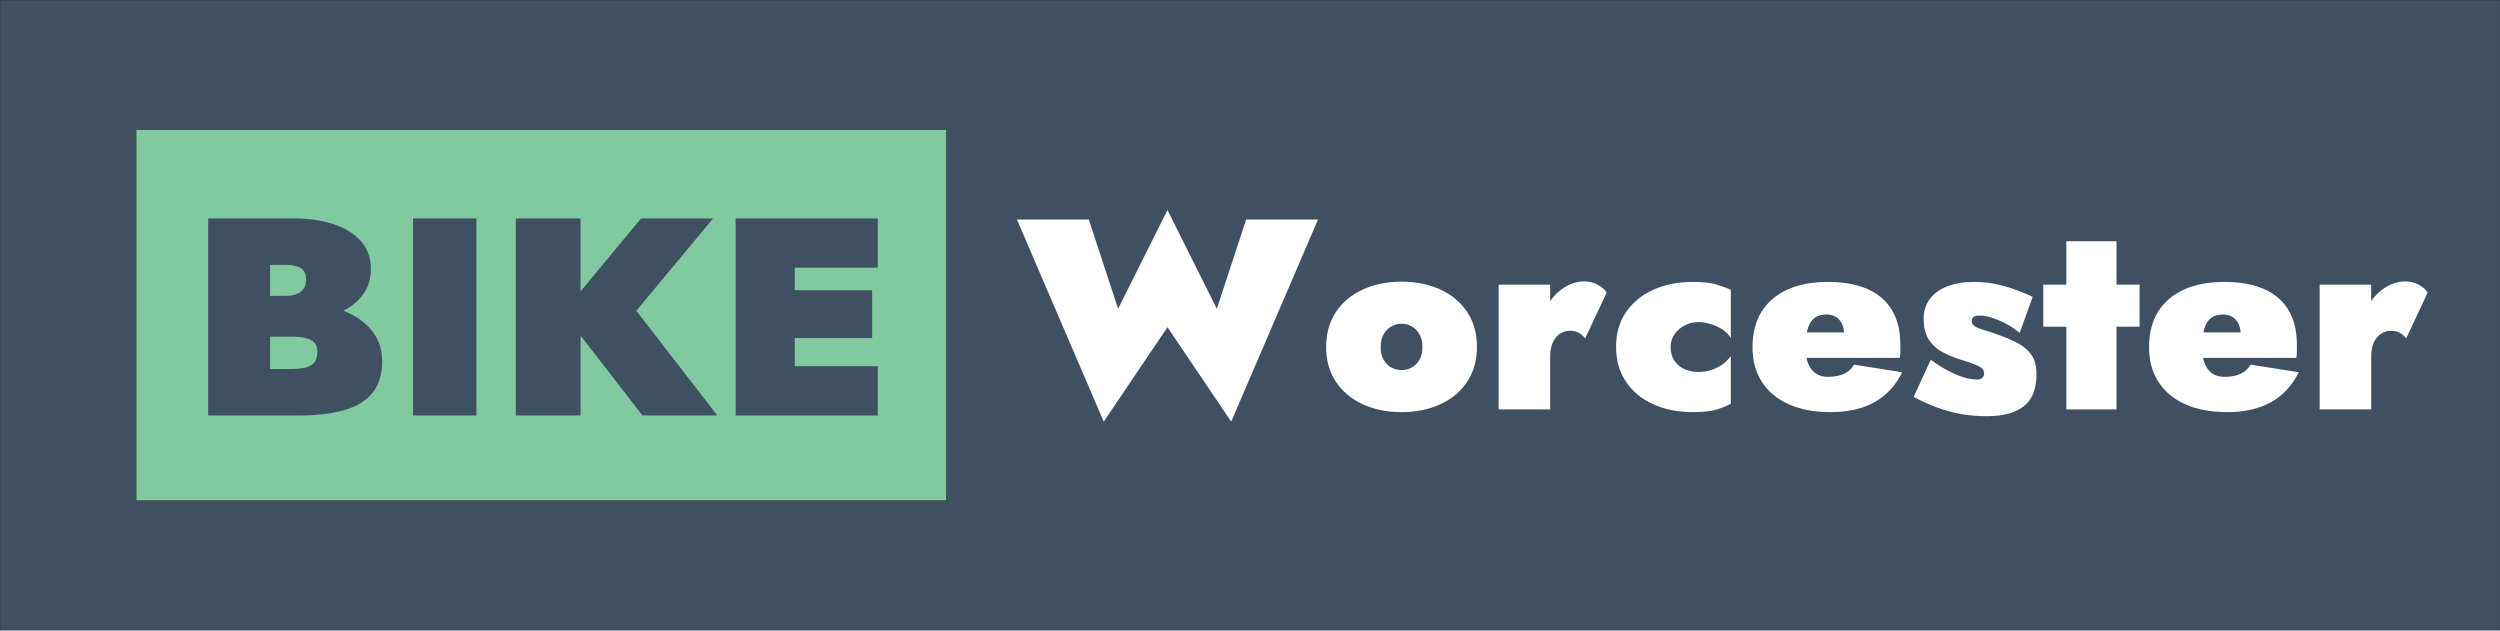
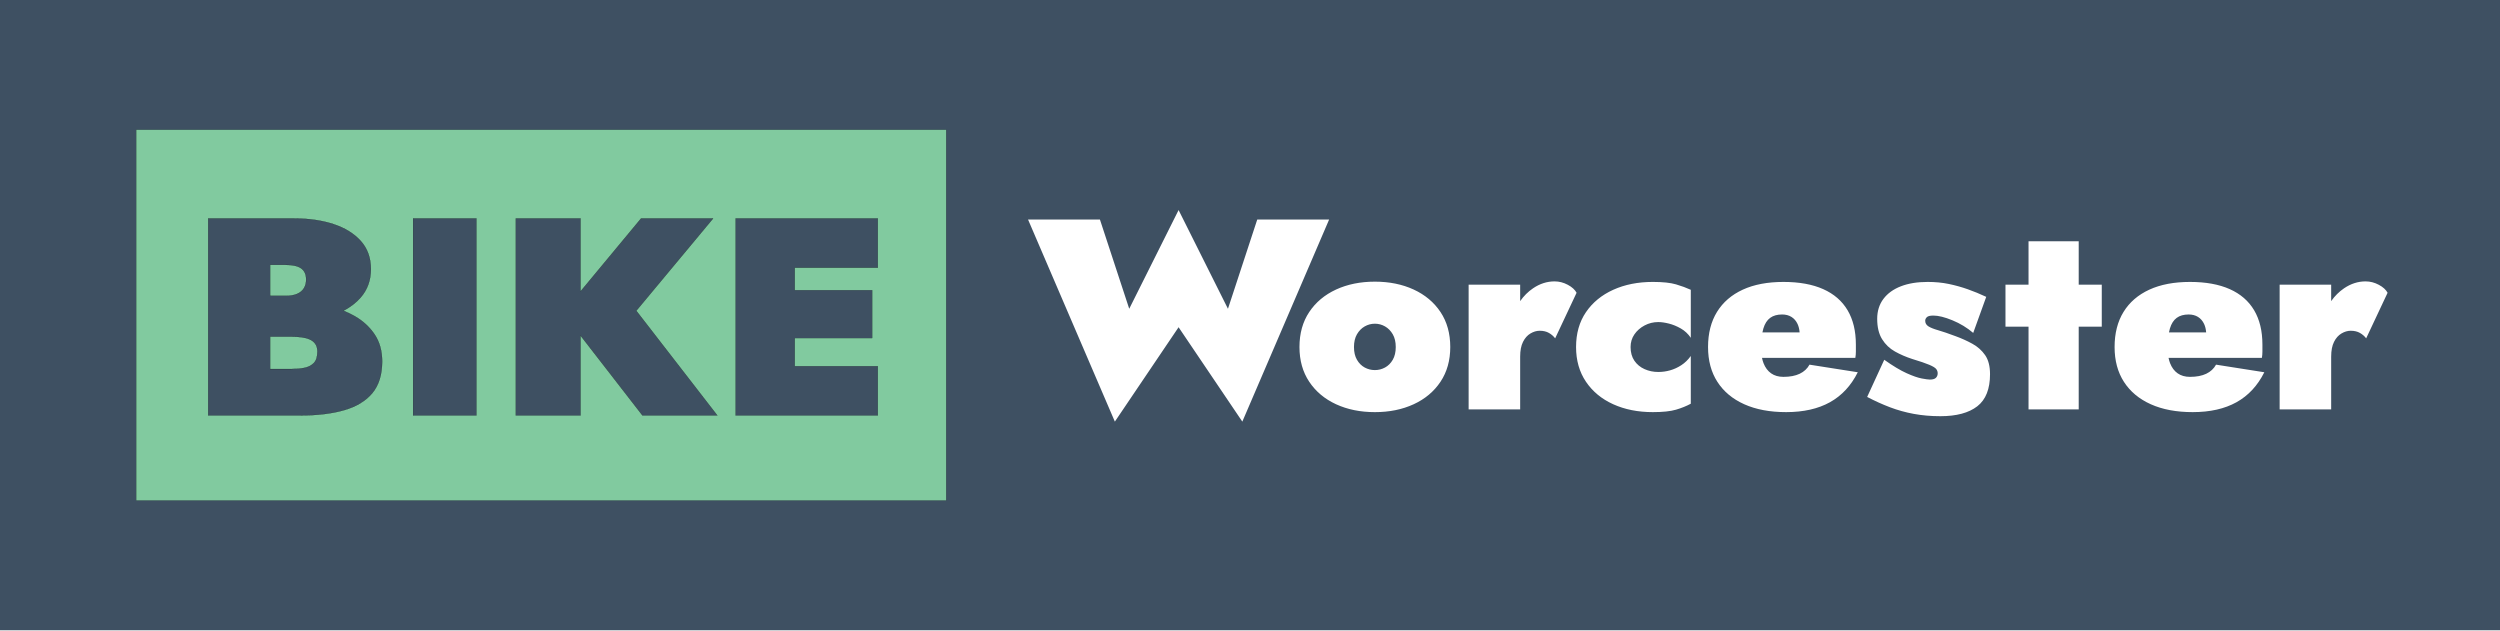
- <svg xmlns="http://www.w3.org/2000/svg" version="1.1" id="Layer_1" x="0px" y="0px" viewBox="0 0 11244.88 2834.65" style="enable-background:new 0 0 11244.88 2834.65;" xml:space="preserve">
-   <style type="text/css">
- 	.st0{fill:#3E5062;stroke:#000000;stroke-miterlimit:10;}
- 	.st1{fill:#81CA9F;stroke:#000000;stroke-miterlimit:10;}
- 	.st2{fill:#3E5062;}
- 	.st3{fill:#FFFFFF;}
- </style>
-   <rect class="st0" width="11245.29" height="2834.65" />
-   <rect x="612.38" y="583.58" class="st1" width="3643.76" height="1667.49" />
-   <g>
-     <g>
-       <path class="st2" d="M1141.52,1330.7h143.05c21.09,0,38.41-2.95,51.91-8.86s23.64-14.36,30.39-25.33s10.12-24.05,10.12-39.25    c0-22.78-7.39-39.44-22.16-50c-14.78-10.55-38.2-15.83-70.27-15.83h-69.62v468.42h94.95c21.09,0,40.5-1.69,58.22-5.06    s32.08-10.55,43.05-21.52s16.47-28.28,16.47-51.91c0-14.34-3.17-25.95-9.5-34.81s-14.98-15.61-25.95-20.27    c-10.97-4.64-23.42-7.81-37.34-9.5c-13.94-1.69-28.91-2.53-44.94-2.53h-168.37v-151.92h206.34c43.05,0,86.3,4.86,129.77,14.56    c43.47,9.72,83.34,25.12,119.64,46.22c36.28,21.09,65.61,48.31,87.98,81.66s33.56,73.64,33.56,120.89    c0,59.09-14.56,106.36-43.69,141.8c-29.12,35.45-71.31,61.2-126.59,77.23s-122.17,24.05-200.67,24.05H936.43v-886.2h386.12    c65.83,0,124.7,8.45,176.61,25.33s93.05,42.2,123.44,75.95c30.38,33.77,45.58,75.97,45.58,126.61c0,49.8-15.2,92.2-45.58,127.23    c-30.39,35.03-71.53,61.61-123.44,79.75c-51.91,18.16-110.78,27.22-176.61,27.22h-181.03V1330.7z" />
-       <path class="st2" d="M2142.91,982.55v886.2h-284.84v-886.2H2142.91z" />
-       <path class="st2" d="M2611.32,982.55v886.2h-291.17v-886.2H2611.32z M3207.62,982.55l-345.62,415.25l364.61,470.95h-336.77    l-358.27-462.09l351.94-424.11H3207.62z" />
-       <path class="st2" d="M3574.74,982.55v886.2h-265.86v-886.2H3574.74z M3501.3,982.55h446.91v221.55H3501.3V982.55z M3501.3,1305.37    h421.58v215.22H3501.3V1305.37z M3501.3,1647.2h446.91v221.55H3501.3V1647.2z" />
-     </g>
-   </g>
-   <g>
-     <g>
-       <path class="st3" d="M5605.04,987.51h323.3l-390.41,908.91l-286.7-424.56l-286.69,424.56l-390.41-908.91h323.3l131.77,401.38    l222.03-444.08l222.05,444.08L5605.04,987.51z" />
-       <path class="st3" d="M6008.83,1403.54c29.28-43.92,69.53-77.67,120.78-101.27c51.23-23.59,109.39-35.39,174.47-35.39    c65.06,0,123.2,11.8,174.45,35.39c51.23,23.59,91.5,57.34,120.78,101.27s43.92,96.38,43.92,157.38    c0,60.19-14.64,112.25-43.92,156.16c-29.28,43.92-69.55,77.67-120.78,101.27c-51.25,23.58-109.39,35.38-174.45,35.38    c-65.08,0-123.23-11.8-174.47-35.38c-51.25-23.59-91.5-57.34-120.78-101.27c-29.28-43.91-43.92-95.97-43.92-156.16    C5964.91,1499.91,5979.55,1447.46,6008.83,1403.54z M6223.55,1618.26c8.94,15.45,20.53,27.05,34.77,34.77s29.48,11.58,45.77,11.58    c16.25,0,31.5-3.86,45.73-11.58s25.83-19.31,34.78-34.77c8.94-15.45,13.42-34.56,13.42-57.34s-4.48-41.89-13.42-57.34    c-8.95-15.45-20.55-27.25-34.78-35.38s-29.48-12.2-45.73-12.2c-16.28,0-31.53,4.08-45.77,12.2s-25.83,19.92-34.77,35.38    c-8.95,15.45-13.42,34.56-13.42,57.34S6214.59,1602.8,6223.55,1618.26z" />
-       <path class="st3" d="M6972.63,1841.51h-231.8v-561.2h231.8V1841.51z M7101.95,1497.48c-11.39-6.5-25.22-9.77-41.48-9.77    c-13.83,0-27.66,4.08-41.48,12.2s-25.02,20.73-33.55,37.81c-8.55,17.09-12.81,39.05-12.81,65.88l-43.92-103.69    c0-44.73,9.34-84.59,28.06-119.56c18.7-34.97,43.31-62.83,73.81-83.58c30.5-20.73,62.83-31.11,96.98-31.11    c20.33,0,40.05,5.09,59.17,15.25c19.11,10.17,32.33,22.17,39.66,36l-96.38,204.95    C7122.69,1512.12,7113.33,1503.98,7101.95,1497.48z" />
-       <path class="st3" d="M7531.36,1622.52c11.39,16.67,26.64,29.28,45.75,37.81c19.11,8.55,39.66,12.81,61.62,12.81    c17.88,0,35.56-2.44,53.06-7.31c17.48-4.88,34.36-12.61,50.62-23.19c16.27-10.56,30.5-24.39,42.7-41.48v214.72    c-19.53,10.58-41.69,19.53-66.5,26.84s-59.58,10.98-104.3,10.98c-66.7,0-126.08-11.8-178.12-35.38    c-52.06-23.59-92.92-57.34-122.61-101.27c-29.69-43.91-44.53-95.97-44.53-156.16c0-61,14.84-113.25,44.53-156.77    s70.55-77.06,122.61-100.66c52.05-23.59,111.42-35.39,178.12-35.39c44.72,0,79.48,3.67,104.3,10.98    c24.81,7.33,46.97,15.47,66.5,24.41v215.94c-12.2-17.89-27.25-31.92-45.14-42.09c-17.89-10.16-35.78-17.48-53.67-21.95    c-17.91-4.47-33.77-6.72-47.58-6.72c-21.97,0-42.52,5.09-61.62,15.25c-19.11,10.17-34.36,23.59-45.75,40.27    c-11.39,16.69-17.08,35.59-17.08,56.73C7514.29,1585.32,7519.97,1605.85,7531.36,1622.52z" />
-       <path class="st3" d="M8045.59,1818.34c-52.47-23.59-92.72-57.14-120.78-100.66c-28.06-43.5-42.09-95.77-42.09-156.77    c0-61.81,13.42-114.47,40.27-157.98s65.47-76.86,115.91-100.05c50.42-23.19,111.42-34.78,183-34.78    c70.75,0,130.33,10.78,178.72,32.34s84.98,53.28,109.8,95.16c24.81,41.89,37.22,93.33,37.22,154.33c0,10.58,0,20.95,0,31.11    c0,10.17-0.81,19.73-2.44,28.67h-533.14v-114.69h312.31l-46.36,56.12c4.88-7.31,8.95-15.05,12.2-23.17s4.88-15.05,4.88-20.75    c0-19.52-3.27-36.19-9.77-50.02s-15.66-24.41-27.44-31.72c-11.8-7.31-25.83-10.98-42.09-10.98c-21.97,0-39.86,5.09-53.69,15.25    c-13.83,10.17-24,26.03-30.5,47.58c-6.5,21.56-9.75,49.42-9.75,83.58c-0.81,28.47,2.64,52.66,10.38,72.58    c7.72,19.94,19.11,35.19,34.16,45.75c15.03,10.58,33.55,15.86,55.52,15.86c29.28,0,53.67-4.67,73.19-14.02    s34.16-22.97,43.92-40.88l217.17,34.16c-30.09,60.19-71.78,105.12-125.06,134.81s-118.95,44.53-197.03,44.53    C8160.87,1853.71,8098.04,1841.91,8045.59,1818.34z" />
-       <path class="st3" d="M8784.91,1678.65c28.06,12.61,50.83,20.53,68.31,23.78s29.48,4.88,36,4.88c13,0,22.16-2.64,27.44-7.92    s7.94-12,7.94-20.14c0-7.31-2.25-13.81-6.72-19.5s-14.84-12-31.11-18.92c-16.27-6.91-41.89-15.66-76.86-26.23    c-27.66-8.94-53.47-20.12-77.47-33.55c-24-13.41-43.31-31.91-57.95-55.5s-21.95-54.09-21.95-91.52c0-34.97,9.34-64.84,28.06-89.66    c18.7-24.81,44.94-43.72,78.69-56.73s73.8-19.53,120.17-19.53c34.16,0,65.88,3.06,95.16,9.16c29.28,6.11,57.75,14.05,85.41,23.8    c27.66,9.77,55.3,21.16,82.95,34.16l-58.56,162.25c-27.66-23.58-58.77-42.48-93.33-56.72s-63.23-21.36-86-21.36    c-14.66,0-24.42,2.45-29.3,7.33s-7.31,10.17-7.31,15.86c0,10.58,4.67,18.92,14.03,25.02c9.34,6.09,23.98,12,43.92,17.69    c19.92,5.69,46.16,14.64,78.69,26.83c26.84,9.77,52.05,21.16,75.64,34.17s42.7,30.09,57.34,51.23    c14.62,21.16,21.95,49.62,21.95,85.41c0,66.69-19.12,114.88-57.34,144.56s-93.53,44.53-165.91,44.53    c-42.3,0-82.16-3.47-119.56-10.36c-37.42-6.92-73.2-16.89-107.36-29.89c-34.16-13.02-68.33-28.47-102.48-46.38l76.86-167.14    C8723.28,1645.9,8756.84,1666.04,8784.91,1678.65z" />
-       <path class="st3" d="M9623.65,1280.3v189.11h-433.11V1280.3H9623.65z M9519.94,1085.1v756.41h-225.7V1085.1H9519.94z" />
-       <path class="st3" d="M9829.2,1818.34c-52.47-23.59-92.72-57.14-120.78-100.66c-28.06-43.5-42.09-95.77-42.09-156.77    c0-61.81,13.42-114.47,40.27-157.98s65.47-76.86,115.91-100.05c50.42-23.19,111.42-34.78,183-34.78    c70.75,0,130.33,10.78,178.72,32.34s84.98,53.28,109.8,95.16c24.81,41.89,37.22,93.33,37.22,154.33c0,10.58,0,20.95,0,31.11    c0,10.17-0.81,19.73-2.44,28.67h-533.14v-114.69h312.31l-46.36,56.12c4.88-7.31,8.95-15.05,12.2-23.17s4.88-15.05,4.88-20.75    c0-19.52-3.27-36.19-9.77-50.02s-15.66-24.41-27.44-31.72c-11.8-7.31-25.83-10.98-42.09-10.98c-21.97,0-39.86,5.09-53.69,15.25    c-13.83,10.17-24,26.03-30.5,47.58c-6.5,21.56-9.75,49.42-9.75,83.58c-0.81,28.47,2.64,52.66,10.38,72.58    c7.72,19.94,19.11,35.19,34.16,45.75c15.03,10.58,33.55,15.86,55.52,15.86c29.28,0,53.67-4.67,73.19-14.02    s34.16-22.97,43.92-40.88l217.17,34.16c-30.09,60.19-71.78,105.12-125.06,134.81s-118.95,44.53-197.03,44.53    C9944.48,1853.71,9881.65,1841.91,9829.2,1818.34z" />
-       <path class="st3" d="M10665.5,1841.51h-231.8v-561.2h231.8V1841.51z M10794.83,1497.48c-11.39-6.5-25.22-9.77-41.48-9.77    c-13.83,0-27.66,4.08-41.48,12.2s-25.02,20.73-33.55,37.81c-8.55,17.09-12.81,39.05-12.81,65.88l-43.92-103.69    c0-44.73,9.34-84.59,28.06-119.56c18.7-34.97,43.31-62.83,73.81-83.58c30.5-20.73,62.83-31.11,96.98-31.11    c20.33,0,40.05,5.09,59.17,15.25c19.11,10.17,32.33,22.17,39.66,36l-96.38,204.95    C10815.56,1512.12,10806.2,1503.98,10794.83,1497.48z" />
-     </g>
+ <svg xmlns="http://www.w3.org/2000/svg" style="isolation:isolate" viewBox="0 0 11244.88 2834.65" width="11244.88pt" height="2834.65pt">
+   <defs>
+     <clipPath id="_clipPath_QjHJ92M1gAFcUrxIbon7VrgxF7SoI45p">
+       <rect width="11244.88" height="2834.65" />
+     </clipPath>
+   </defs>
+   <g clip-path="url(#_clipPath_QjHJ92M1gAFcUrxIbon7VrgxF7SoI45p)">
+     <rect x="0" y="0" width="11245.29" height="2834.65" transform="matrix(1,0,0,1,0,0)" fill="rgb(62,80,98)" />
+     <path d=" M 612.38 583.58 L 4256.14 583.58 L 4256.14 2251.07 L 612.38 2251.07 L 612.38 583.58 Z  M 1858.069 982.55 L 1858.069 1868.75 L 2142.91 1868.75 L 2142.91 982.55 L 1858.069 982.55 L 1858.069 982.55 L 1858.069 982.55 Z  M 2320.15 982.55 L 2320.15 1868.75 L 2611.32 1868.75 L 2611.32 1509.52 L 2889.839 1868.75 L 3226.61 1868.75 L 2862 1397.799 L 3207.62 982.55 L 2883.51 982.55 L 2611.32 1310.556 L 2611.32 982.55 L 2320.15 982.55 L 2320.15 982.55 L 2320.15 982.55 Z  M 3308.88 982.55 L 3308.88 1868.75 L 3574.74 1868.75 L 3948.21 1868.75 L 3948.21 1647.201 L 3574.74 1647.201 L 3574.74 1520.59 L 3922.879 1520.59 L 3922.879 1305.371 L 3574.74 1305.371 L 3574.74 1204.1 L 3948.21 1204.1 L 3948.21 982.55 L 3574.74 982.55 L 3308.88 982.55 L 3308.88 982.55 L 3308.88 982.55 Z  M 1214.94 1191.431 L 1284.56 1191.431 C 1316.63 1191.431 1340.05 1196.71 1354.83 1207.26 C 1369.6 1217.82 1376.99 1234.479 1376.99 1257.259 C 1376.99 1272.459 1373.621 1285.54 1366.871 1296.51 C 1360.121 1307.48 1349.98 1315.93 1336.48 1321.84 C 1322.98 1327.75 1305.66 1330.701 1284.57 1330.701 L 1214.94 1330.701 L 1214.94 1191.431 L 1214.94 1191.431 L 1214.94 1191.431 Z  M 1214.94 1514.25 L 1309.9 1514.25 C 1325.93 1514.25 1340.9 1515.09 1354.84 1516.78 C 1368.76 1518.47 1381.21 1521.639 1392.18 1526.279 C 1403.15 1530.939 1411.8 1537.69 1418.13 1546.55 C 1424.46 1555.41 1427.629 1567.02 1427.629 1581.36 C 1427.629 1604.99 1422.13 1622.3 1411.16 1633.27 C 1400.19 1644.24 1385.83 1651.42 1368.11 1654.79 C 1350.39 1658.16 1330.98 1659.85 1309.89 1659.85 L 1214.94 1659.85 L 1214.94 1514.25 L 1214.94 1514.25 L 1214.94 1514.25 Z  M 936.431 982.54 L 936.431 1868.741 L 1347.87 1868.741 C 1426.37 1868.741 1493.261 1860.719 1548.541 1844.69 C 1603.821 1828.66 1646.009 1802.91 1675.129 1767.46 C 1704.259 1732.02 1718.82 1684.75 1718.82 1625.66 C 1718.82 1578.41 1707.63 1538.12 1685.26 1504.77 C 1662.89 1471.42 1633.56 1444.2 1597.28 1423.11 C 1580.58 1413.403 1563.086 1404.96 1544.871 1397.663 C 1575.789 1381.593 1601.78 1361.659 1622.6 1337.66 C 1652.98 1302.63 1668.18 1260.23 1668.18 1210.43 C 1668.18 1159.79 1652.98 1117.59 1622.6 1083.82 C 1592.21 1050.07 1551.071 1024.75 1499.161 1007.87 C 1447.251 990.99 1388.38 982.54 1322.55 982.54 L 936.431 982.54 L 936.431 982.54 L 936.431 982.54 Z " fill-rule="evenodd" fill="rgb(129,202,159)" vector-effect="non-scaling-stroke" stroke-width="1" stroke="rgb(0,0,0)" stroke-linejoin="miter" stroke-linecap="butt" stroke-miterlimit="2" />
+     <path d=" M 5301.23 944.81 L 5079.201 1388.89 L 4947.431 987.51 L 4624.129 987.51 L 5014.54 1896.42 L 5301.23 1471.86 L 5587.931 1896.42 L 5978.339 987.51 L 5655.04 987.51 L 5523.28 1388.89 L 5301.23 944.81 L 5301.23 944.81 Z  M 9124.241 1085.101 L 9124.241 1280.3 L 9020.54 1280.3 L 9020.54 1469.41 L 9124.241 1469.41 L 9124.241 1841.509 L 9349.94 1841.509 L 9349.94 1469.41 L 9453.65 1469.41 L 9453.65 1280.3 L 9349.94 1280.3 L 9349.94 1085.101 L 9124.241 1085.101 L 9124.241 1085.101 Z  M 6992.561 1265.66 C 6958.411 1265.66 6926.081 1276.041 6895.581 1296.771 C 6873.035 1312.109 6853.73 1331.357 6837.63 1354.465 L 6837.63 1280.31 L 6605.83 1280.31 L 6605.83 1841.509 L 6837.63 1841.509 L 6837.63 1603.6 C 6837.63 1576.77 6841.89 1554.81 6850.44 1537.72 C 6858.97 1520.64 6870.171 1508.031 6883.991 1499.911 C 6897.811 1491.791 6911.641 1487.71 6925.471 1487.71 C 6941.731 1487.71 6955.561 1490.981 6966.951 1497.481 C 6978.331 1503.981 6987.69 1512.12 6995.01 1521.86 L 7091.391 1316.911 C 7084.061 1303.081 7070.84 1291.081 7051.73 1280.911 C 7032.61 1270.751 7012.891 1265.66 6992.561 1265.66 Z  M 10640.44 1265.66 C 10606.29 1265.66 10573.96 1276.041 10543.46 1296.771 C 10520.911 1312.112 10501.602 1331.364 10485.5 1354.478 L 10485.5 1280.31 L 10253.7 1280.31 L 10253.7 1841.509 L 10485.5 1841.509 L 10485.5 1603.575 L 10485.51 1603.6 C 10485.51 1576.77 10489.77 1554.81 10498.32 1537.72 C 10506.85 1520.64 10518.051 1508.031 10531.871 1499.911 C 10545.691 1491.791 10559.521 1487.71 10573.351 1487.71 C 10589.611 1487.71 10603.441 1490.981 10614.831 1497.481 C 10626.201 1503.981 10635.56 1512.12 10642.89 1521.86 L 10739.271 1316.911 C 10731.941 1303.081 10718.72 1291.081 10699.61 1280.911 C 10680.49 1270.751 10660.77 1265.66 10640.44 1265.66 Z  M 6184.08 1266.88 C 6119 1266.88 6060.839 1278.68 6009.609 1302.27 C 5958.359 1325.87 5918.11 1359.62 5888.83 1403.54 C 5859.55 1447.46 5844.91 1499.91 5844.91 1560.92 C 5844.91 1621.11 5859.55 1673.17 5888.83 1717.08 C 5918.11 1761.01 5958.359 1794.76 6009.609 1818.35 C 6060.849 1841.93 6119 1853.731 6184.08 1853.731 C 6249.14 1853.731 6307.279 1841.93 6358.529 1818.35 C 6409.759 1794.75 6450.03 1761 6479.31 1717.08 C 6508.59 1673.17 6523.231 1621.11 6523.231 1560.92 C 6523.231 1499.92 6508.59 1447.47 6479.31 1403.54 C 6450.03 1359.61 6409.759 1325.86 6358.529 1302.27 C 6307.279 1278.68 6249.14 1266.88 6184.08 1266.88 Z  M 7434.311 1268.07 C 7367.611 1268.07 7308.24 1279.871 7256.19 1303.46 C 7204.13 1327.06 7163.27 1360.6 7133.58 1404.12 C 7103.89 1447.64 7089.05 1499.891 7089.05 1560.891 C 7089.05 1621.081 7103.89 1673.14 7133.58 1717.05 C 7163.27 1760.98 7204.13 1794.729 7256.19 1818.319 C 7308.23 1841.899 7367.611 1853.7 7434.311 1853.7 C 7479.031 1853.7 7513.8 1850.031 7538.61 1842.721 C 7563.42 1835.411 7585.58 1826.46 7605.11 1815.88 L 7605.11 1601.161 C 7592.91 1618.251 7578.68 1632.081 7562.41 1642.641 C 7546.15 1653.221 7529.271 1660.951 7511.791 1665.831 C 7494.291 1670.701 7476.61 1673.14 7458.73 1673.14 C 7436.77 1673.14 7416.219 1668.88 7397.109 1660.33 C 7377.999 1651.8 7362.749 1639.19 7351.359 1622.52 C 7339.969 1605.85 7334.291 1585.321 7334.271 1560.891 C 7334.271 1539.751 7339.961 1520.85 7351.351 1504.16 C 7362.741 1487.48 7377.991 1474.06 7397.101 1463.89 C 7416.201 1453.73 7436.751 1448.64 7458.721 1448.64 C 7472.531 1448.64 7488.39 1450.89 7506.3 1455.36 C 7524.19 1459.83 7542.081 1467.15 7559.971 1477.31 C 7577.861 1487.48 7592.91 1501.51 7605.11 1519.4 L 7605.11 1303.46 C 7585.58 1294.521 7563.42 1286.38 7538.61 1279.05 C 7513.79 1271.74 7479.031 1268.07 7434.311 1268.07 Z  M 8021.9 1268.101 C 7950.321 1268.101 7889.32 1279.69 7838.9 1302.88 C 7788.46 1326.07 7749.84 1359.421 7722.99 1402.931 C 7696.14 1446.441 7682.72 1499.1 7682.72 1560.91 C 7682.72 1621.91 7696.75 1674.18 7724.81 1717.68 C 7752.87 1761.2 7793.12 1794.75 7845.59 1818.34 C 7898.04 1841.91 7960.87 1853.71 8034.1 1853.7 C 8112.18 1853.7 8177.85 1838.86 8231.13 1809.17 C 8284.41 1779.48 8326.1 1734.55 8356.19 1674.36 L 8139.021 1640.2 C 8129.261 1658.11 8114.62 1671.73 8095.1 1681.08 C 8075.58 1690.43 8051.191 1695.1 8021.911 1695.1 C 7999.941 1695.1 7981.42 1689.82 7966.39 1679.24 C 7951.34 1668.68 7939.95 1653.43 7932.23 1633.49 C 7929.377 1626.147 7927.116 1618.213 7925.427 1609.71 L 8345.2 1609.71 C 8346.83 1600.77 8347.641 1591.21 8347.641 1581.04 L 8347.641 1549.931 C 8347.641 1488.931 8335.23 1437.491 8310.42 1395.601 C 8285.6 1353.721 8249.01 1322 8200.62 1300.44 C 8152.23 1278.88 8092.65 1268.101 8021.9 1268.101 Z  M 9850.51 1268.101 C 9778.93 1268.101 9717.93 1279.69 9667.51 1302.88 C 9617.07 1326.07 9578.45 1359.421 9551.6 1402.931 C 9524.75 1446.441 9511.33 1499.1 9511.33 1560.91 C 9511.33 1621.91 9525.36 1674.18 9553.419 1717.68 C 9581.479 1761.2 9621.73 1794.75 9674.2 1818.34 C 9726.65 1841.91 9789.48 1853.71 9862.71 1853.7 C 9940.789 1853.7 10006.46 1838.86 10059.74 1809.17 C 10113.02 1779.48 10154.709 1734.55 10184.799 1674.36 L 9967.63 1640.2 C 9957.87 1658.11 9943.23 1671.73 9923.71 1681.08 C 9904.19 1690.43 9879.801 1695.1 9850.521 1695.1 C 9828.551 1695.1 9810.03 1689.82 9795 1679.24 C 9779.95 1668.68 9768.56 1653.43 9760.84 1633.49 C 9757.987 1626.147 9755.726 1618.213 9754.037 1609.71 L 10173.81 1609.71 C 10175.44 1600.77 10176.25 1591.21 10176.25 1581.04 L 10176.25 1549.931 C 10176.25 1488.931 10163.84 1437.491 10139.03 1395.601 C 10114.21 1353.721 10077.62 1322 10029.23 1300.44 C 9980.84 1278.88 9921.26 1268.101 9850.51 1268.101 Z  M 8670.46 1268.109 C 8624.09 1268.109 8584.04 1274.63 8550.29 1287.64 C 8516.54 1300.65 8490.3 1319.561 8471.6 1344.371 C 8452.88 1369.191 8443.54 1399.059 8443.54 1434.029 C 8443.54 1471.459 8450.85 1501.96 8465.49 1525.55 C 8480.13 1549.14 8499.44 1567.64 8523.44 1581.05 C 8547.439 1594.48 8573.251 1605.661 8600.911 1614.601 C 8635.881 1625.171 8661.5 1633.92 8677.77 1640.83 C 8694.04 1647.75 8704.41 1654.06 8708.88 1659.75 C 8713.35 1665.44 8715.601 1671.94 8715.601 1679.25 C 8715.601 1687.39 8712.94 1694.11 8707.66 1699.39 C 8702.38 1704.67 8693.22 1707.311 8680.22 1707.311 C 8673.7 1707.311 8661.7 1705.68 8644.22 1702.43 C 8626.74 1699.18 8603.97 1691.259 8575.91 1678.649 C 8547.84 1666.039 8514.279 1645.9 8475.259 1618.26 L 8398.4 1785.4 C 8432.55 1803.31 8466.719 1818.76 8500.879 1831.78 C 8535.039 1844.78 8570.821 1854.75 8608.241 1861.67 C 8645.641 1868.56 8685.5 1872.029 8727.8 1872.029 C 8800.18 1872.029 8855.49 1857.18 8893.71 1827.5 C 8931.929 1797.82 8951.049 1749.63 8951.049 1682.94 C 8951.049 1647.15 8943.72 1618.689 8929.1 1597.529 C 8914.46 1576.389 8895.35 1559.309 8871.76 1546.299 C 8848.17 1533.289 8822.96 1521.9 8796.12 1512.13 C 8763.59 1499.94 8737.35 1490.99 8717.43 1485.3 C 8697.49 1479.61 8682.85 1473.699 8673.51 1467.609 C 8664.15 1461.509 8659.48 1453.17 8659.48 1442.59 C 8659.48 1436.9 8661.911 1431.61 8666.791 1426.73 C 8671.671 1421.85 8681.43 1419.4 8696.09 1419.4 C 8718.86 1419.4 8747.53 1426.52 8782.09 1440.76 C 8816.65 1455 8847.76 1473.901 8875.419 1497.481 L 8933.98 1335.23 C 8906.33 1322.23 8878.69 1310.84 8851.03 1301.07 C 8823.37 1291.32 8794.901 1283.381 8765.621 1277.271 C 8736.341 1271.171 8704.62 1268.109 8670.46 1268.109 Z  M 8015.791 1414.5 C 8032.051 1414.5 8046.08 1418.171 8057.88 1425.481 C 8069.66 1432.791 8078.819 1443.37 8085.319 1457.2 C 8090.414 1468.04 8093.453 1480.686 8094.56 1495.02 L 7927.282 1495.02 C 7928.514 1488.722 7929.947 1482.813 7931.6 1477.33 C 7938.1 1455.78 7948.27 1439.921 7962.1 1429.751 C 7975.93 1419.591 7993.821 1414.5 8015.791 1414.5 Z  M 9844.4 1414.5 C 9860.66 1414.5 9874.69 1418.171 9886.49 1425.481 C 9898.27 1432.791 9907.431 1443.37 9913.931 1457.2 C 9919.025 1468.04 9922.063 1480.686 9923.169 1495.02 L 9755.892 1495.02 C 9757.124 1488.722 9758.557 1482.813 9760.21 1477.33 C 9766.71 1455.78 9776.88 1439.921 9790.71 1429.751 C 9804.54 1419.591 9822.43 1414.5 9844.4 1414.5 Z  M 6184.09 1456.001 C 6200.34 1456.001 6215.589 1460.07 6229.819 1468.2 C 6244.049 1476.33 6255.651 1488.13 6264.601 1503.58 C 6273.541 1519.03 6278.02 1538.14 6278.02 1560.92 C 6278.02 1583.7 6273.541 1602.81 6264.601 1618.26 C 6255.651 1633.72 6244.049 1645.309 6229.819 1653.029 C 6215.589 1660.749 6200.34 1664.61 6184.09 1664.61 C 6167.8 1664.61 6152.559 1660.749 6138.319 1653.029 C 6124.079 1645.309 6112.49 1633.71 6103.55 1618.26 C 6094.59 1602.8 6090.13 1583.7 6090.13 1560.92 C 6090.13 1538.14 6094.6 1519.03 6103.55 1503.58 C 6112.49 1488.12 6124.079 1476.32 6138.319 1468.2 C 6152.559 1460.08 6167.81 1456.001 6184.09 1456.001 Z " fill="rgb(255,255,255)" />
  </g>
</svg>
